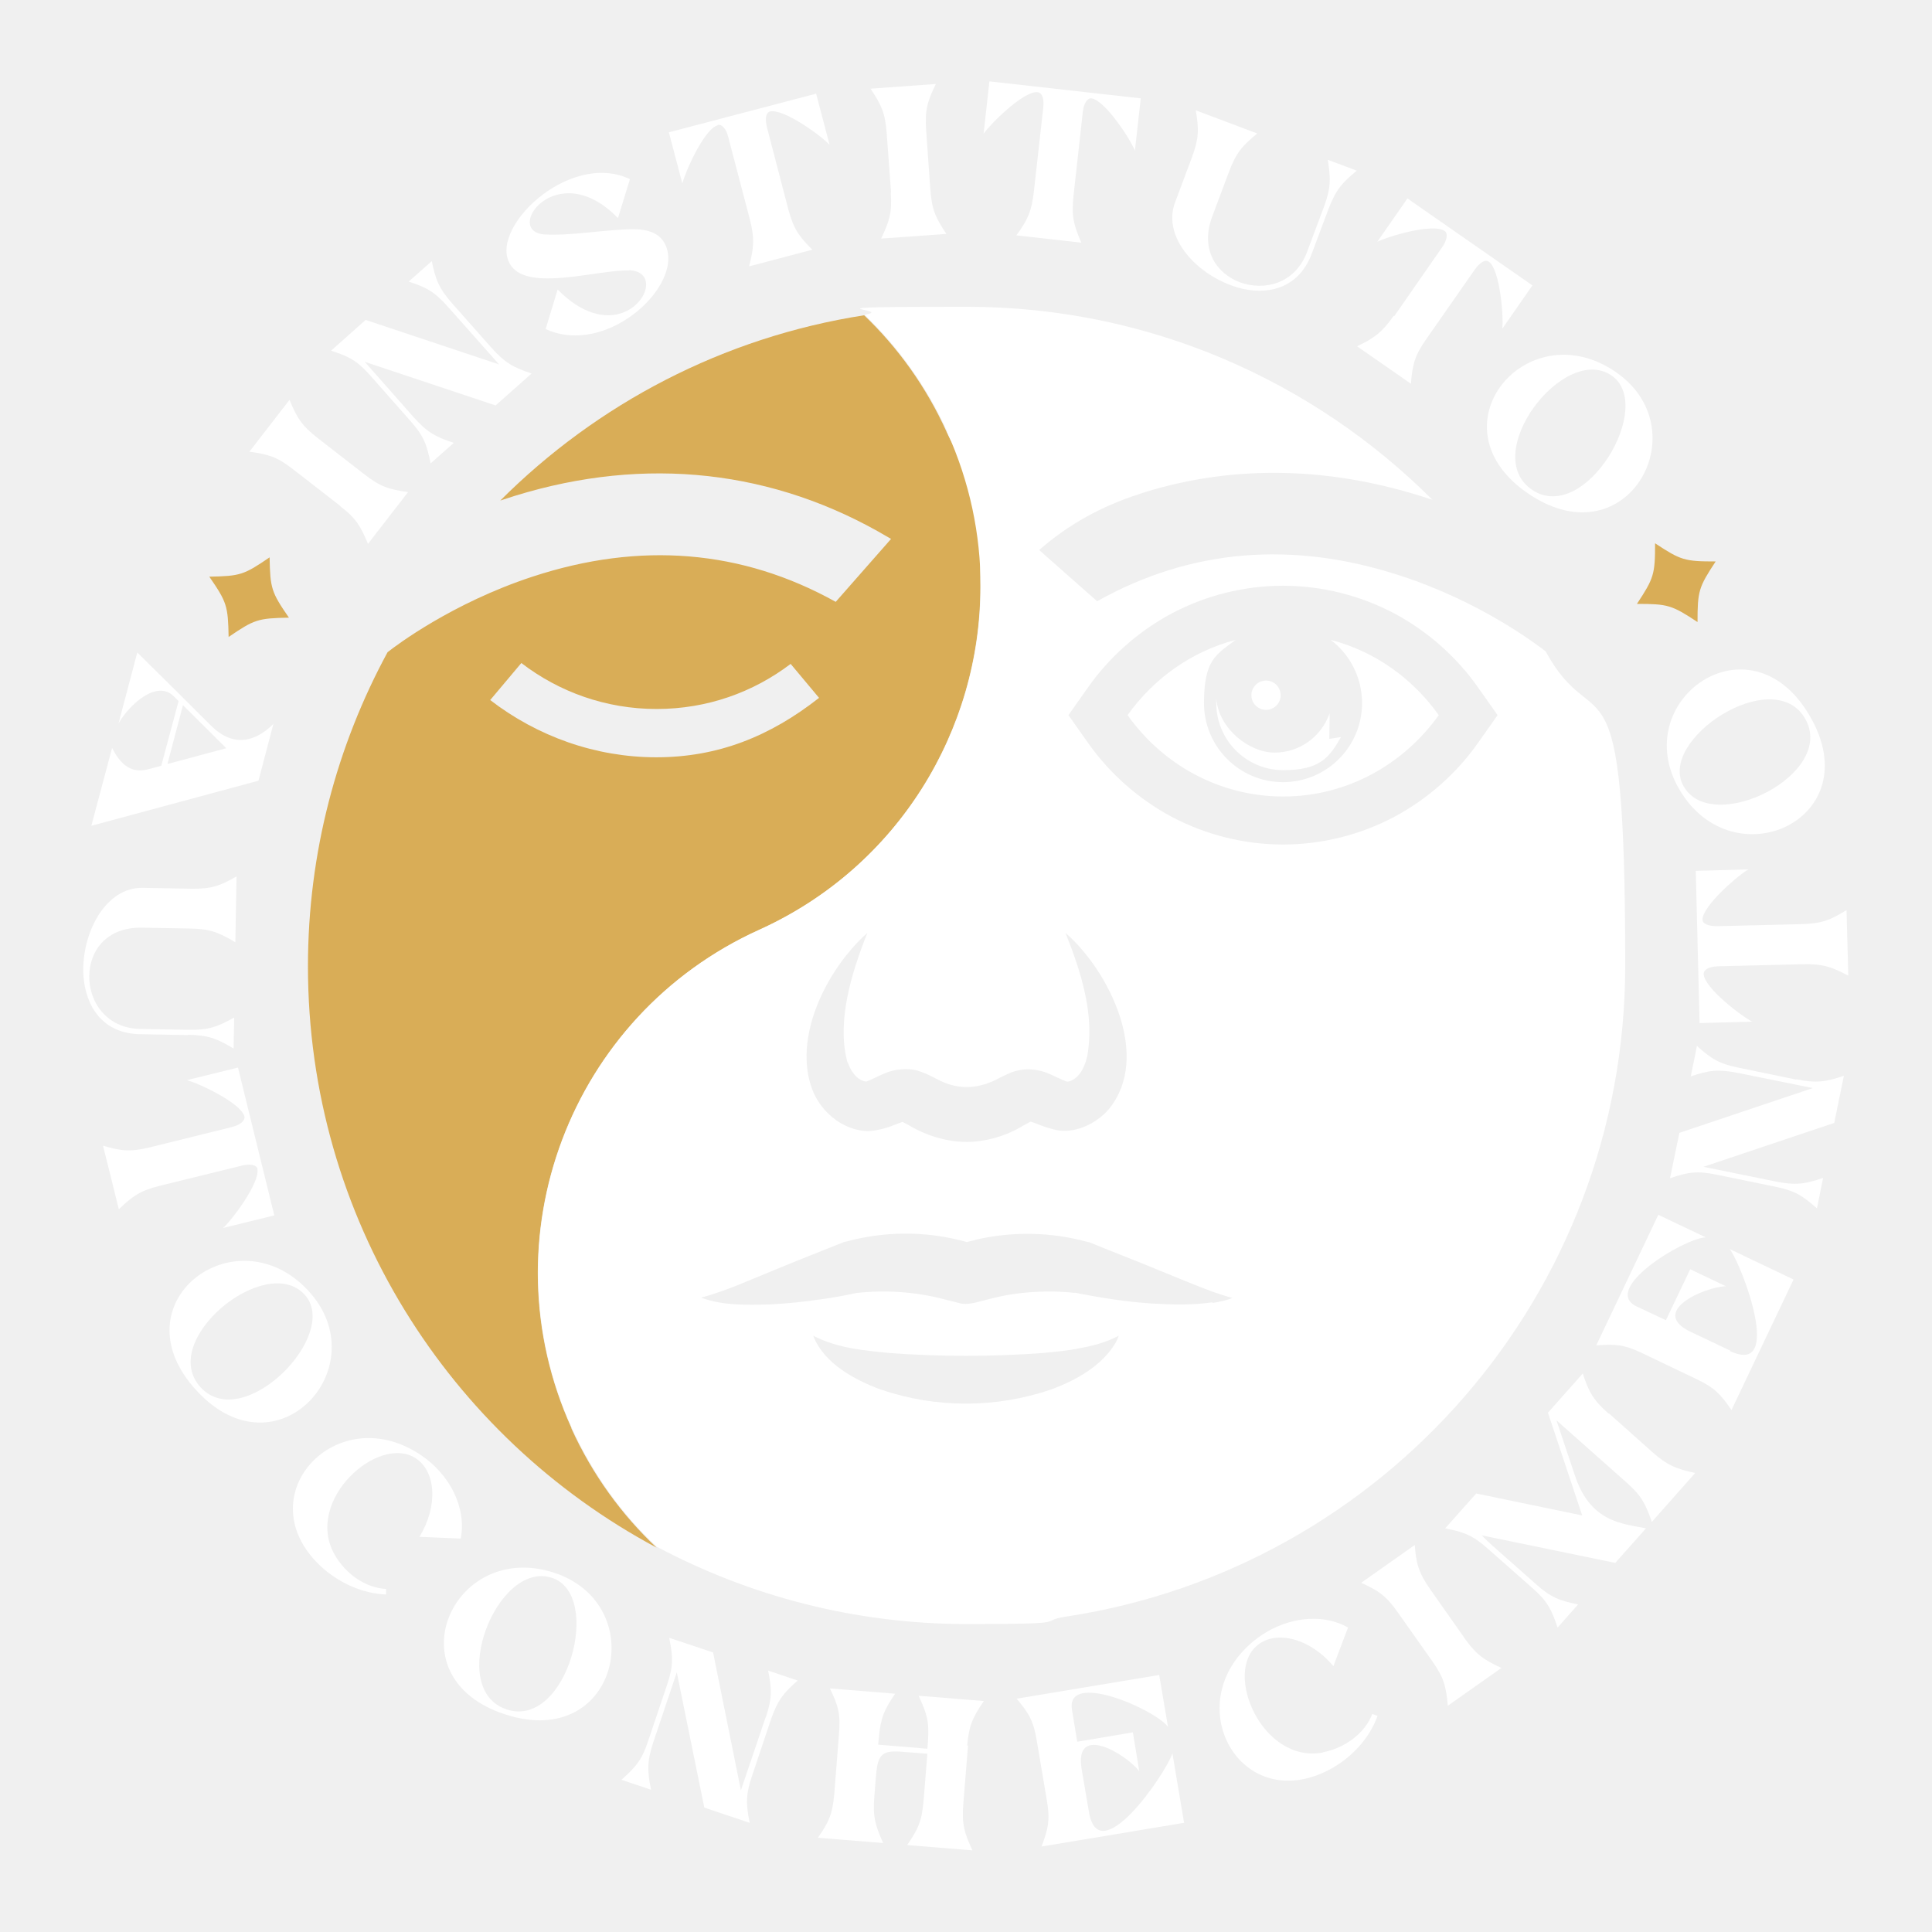
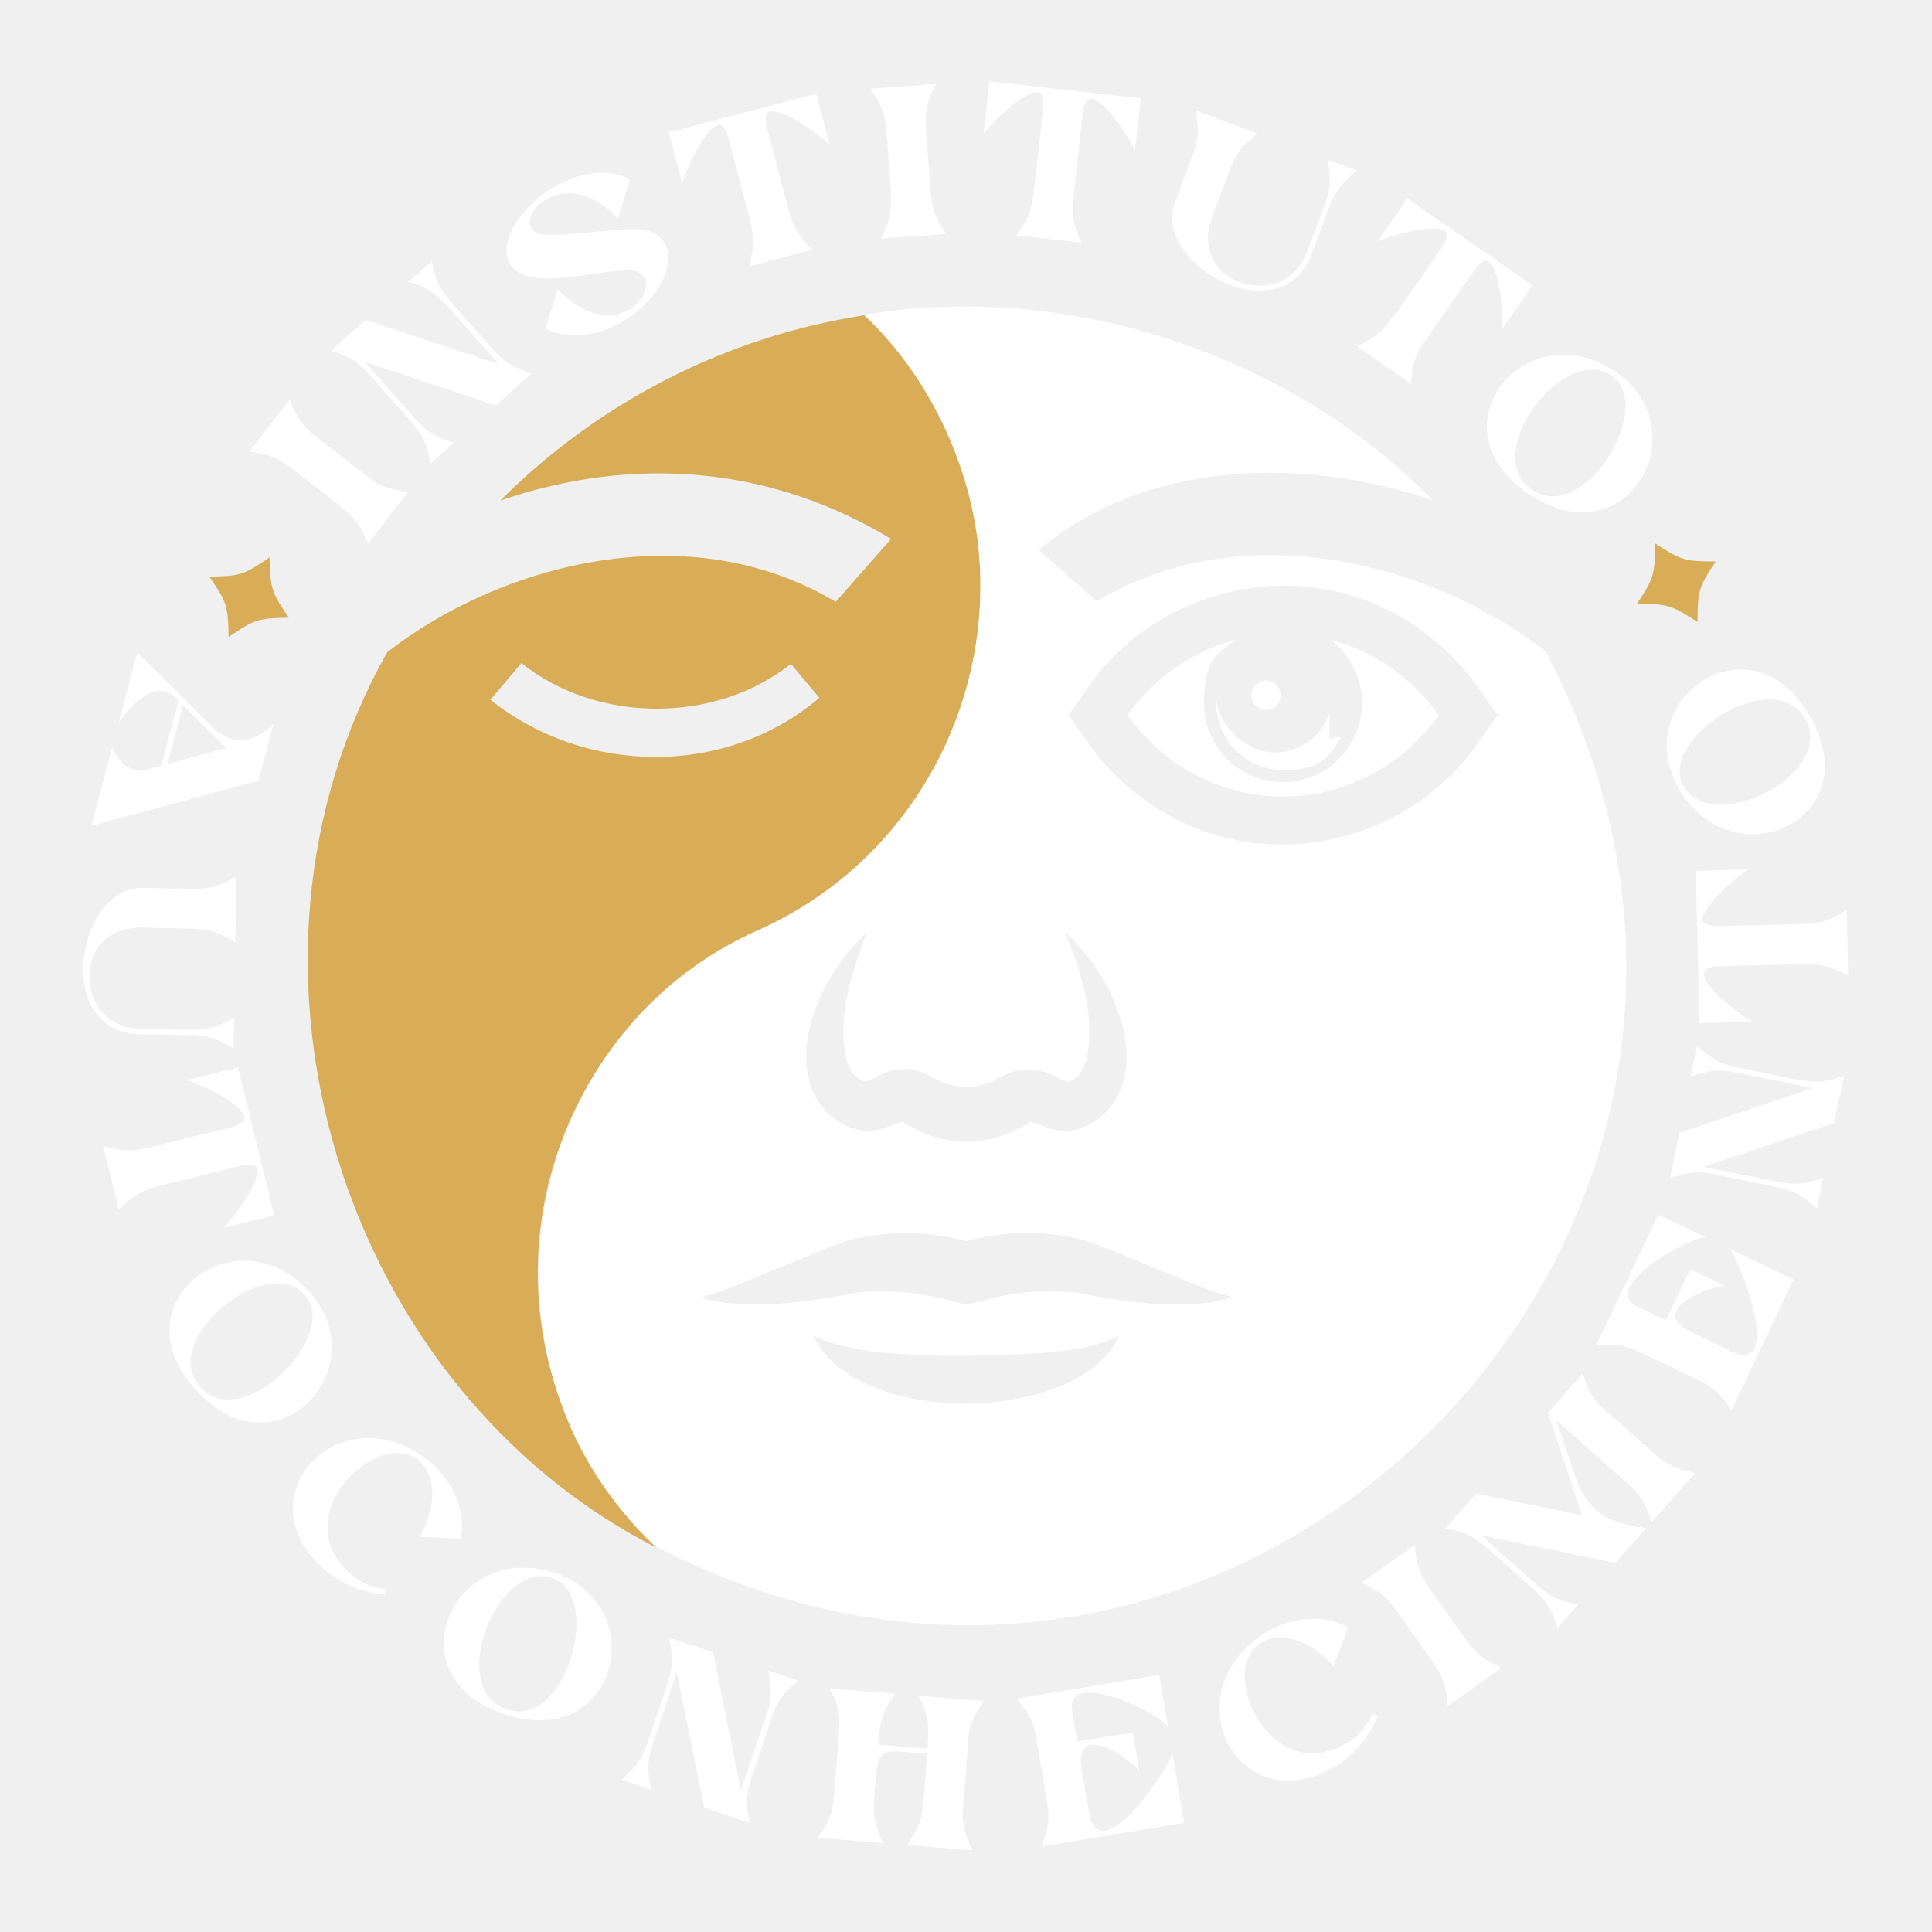
<svg xmlns="http://www.w3.org/2000/svg" id="Layer_1" version="1.1" viewBox="0 0 660 660">
  <defs>
    <style>
      .st0 {
        fill: #fff;
      }

      .st1 {
        fill: #d9ad57;
      }
    </style>
  </defs>
-   <path class="st1" d="M195.2,487.8c-29.3-64.7-.6-140.9,64.1-170.1,47.5-21.5,75.6-68.3,75.6-117.2s-3.7-35.7-11.5-52.9c-7-15.5-16.7-28.9-28.2-39.9-48.2,7.5-91.3,30.3-124.3,63.3.3-.1.6-.2.9-.3,44.6-14.9,88.7-11.2,127.9,10.7,1.6.9,3.1,1.8,4.7,2.7l-18.9,21.5c-32-17.8-66.8-20.7-103.6-8.6-27.4,9-46.6,23.5-49.5,25.8-17.3,31.9-27.2,68.5-27.2,107.3,0,86,48.2,160.7,119.1,198.6-11.9-11.2-21.9-24.9-29.1-40.7h0ZM167.5,239.1l10.6-12.6c12.9,9.9,28.9,15.7,46.2,15.7s33-5.7,45.8-15.4l9.7,11.6c-16.8,13.2-34.6,20.3-55.6,20.3-20.7,0-40.6-7.1-56.8-19.6h0ZM92.1,190.4c.2,10.6.6,11.9,6.6,20.6-10.6.2-11.8.6-20.6,6.6-.2-10.6-.6-11.9-6.6-20.6,10.6-.2,11.8-.6,20.6-6.6ZM565.4,185.6c0,10.6-.4,11.9-6.2,20.7,10.6,0,11.9.4,20.7,6.2,0-10.6.4-11.9,6.2-20.7-10.6,0-11.9-.4-20.7-6.2Z" />
+   <path class="st1" d="M195.2,487.8c-29.3-64.7-.6-140.9,64.1-170.1,47.5-21.5,75.6-68.3,75.6-117.2.5-33.4-15.1-70-39.7-92.8-48.2,7.5-91.3,30.3-124.3,63.3,46.5-15.9,93.2-11.3,133.5,13.1l-18.9,21.5c-50.8-30.4-115.4-12.4-153.2,17.2-60.7,107.5-15.2,251.3,91.9,305.9-11.9-11.2-21.9-24.9-29.1-40.7h0ZM167.5,239.1l10.6-12.6c25.8,20.7,66.2,20.8,92.1.3l9.7,11.6c-32,27.2-80.1,26.4-112.3.7h0ZM92.1,190.4c.2,10.6.6,11.9,6.6,20.6-10.6.2-11.8.6-20.6,6.6-.2-10.6-.6-11.9-6.6-20.6,10.6-.2,11.8-.6,20.6-6.6ZM565.4,185.6c0,10.6-.4,11.9-6.2,20.7,10.6,0,11.9.4,20.7,6.2,0-10.6.4-11.9,6.2-20.7-10.6,0-11.9-.4-20.7-6.2Z" />
  <g>
    <path class="st0" d="M591.1,461.4l-13.5-6.4c-14.5-6.9,4.6-15.4,12-15.6l-12.2-5.8-8.3,17.4-10-4.7c-12.3-5.9,16.1-23.3,23.6-23.6l-16.2-7.7-21.2,44.6c6.5-.5,9.6-.3,15.8,2.7l18.4,8.8c6.3,3,8.3,5.2,12,10.6l21.2-44.6h0s-21.8-10.4-21.8-10.4c4.3,5.7,18.6,43.7,0,34.8Z" />
    <path class="st0" d="M549.5,482.9c-5.3-4.7-6.8-7.5-8.8-13.7l-11.9,13.4,11.7,35.1-36.2-7.5-10.6,11.9c6.4,1.3,9.3,2.3,14.5,6.9l15.3,13.5c5.2,4.6,6.5,7.3,8.6,13.5l7-7.9c-6.4-1.3-9.4-2.4-14.7-7.2h0s-14.8-13.1-14.8-13.1c-1.3-1.2-2.5-2.3-3.4-3.3l45.6,9.4,10.5-11.8c-8-1.6-19-2-24.3-18.1l-6.3-18.8,23.9,21.2c5.2,4.6,6.5,7.3,8.7,13.5l14.8-16.7c-6.4-1.4-9.4-2.5-14.7-7.2l-14.8-13.2Z" />
    <path class="st0" d="M304.3,65.8c.5,6.9-.5,9.8-3.3,15.7l22.3-1.6c-3.7-5.5-5-8.3-5.5-15.4h0s-1.4-19.8-1.4-19.8c-.5-7.1.4-10.1,3.3-16l-22.3,1.6c3.6,5.4,5,8.2,5.5,15.1l1.5,20.3Z" />
    <polygon class="st0" points="454.6 218.6 454.6 218.6 454.6 218.6 454.6 218.6" />
    <path class="st0" d="M415.5,238.7h0c0,.5,0,1,0,1.5,0,12.6,10.2,22.9,22.9,22.9s15.8-4.5,19.7-11.3l-4,.6s.2-8.6.1-8.7c-2.7,7.8-10.1,13.4-18.8,13.4s-19.1-8.2-19.9-18.5Z" />
    <path class="st0" d="M354.5,31.5c1.5.2,2.2,2.2,1.9,5.2l-3.2,28.6c-.8,7.1-2.2,9.9-6,15.1l22.2,2.5c-2.6-6-3.4-8.9-2.7-15.8l3.2-28.8c.3-2.9,1.5-4.8,2.9-4.7,4.7.5,13.7,14.5,14.9,17.9l2-17.9h0l-51.7-5.8-2,17.9c2-3,13.6-14.7,18.4-14.2Z" />
    <circle class="st0" cx="432.5" cy="237.4" r="5" transform="translate(-32.4 72.3) rotate(-9.2)" />
    <path class="st0" d="M618.2,244.5c-20.4-35-62.3-5.2-44.5,25.2,18.4,31.4,65.2,10.1,44.5-25.2ZM616.6,245.4c11.1,18.9-31.5,40.3-41.4,23.3-9.3-15.9,30.5-42,41.4-23.3Z" />
    <path class="st0" d="M422.7,98.2c10.1,2.9,20.9.5,25.4-11.5l5.7-15.2c2.5-6.6,4.6-9,9.7-13.2l-9.9-3.7c1,6.5,1.1,9.5-1.3,16l-5.8,15.5c-4.1,10.9-14.7,13.4-23,10.3-7.9-3-13.6-11.1-9.4-22.4l5.7-15.2c2.5-6.7,4.6-9,9.7-13.2l-21-7.9c1.1,6.5,1.1,9.5-1.3,16h0s-5.8,15.5-5.8,15.5c-4.5,12.1,7.9,25.1,21.4,29Z" />
    <path class="st0" d="M613.6,368.8l-19.4-4c-7-1.4-9.6-3.1-14.5-7.5l-2.1,10.4c6.2-2.1,9.2-2.5,16-1.2l25.7,5.2-45.6,15.3-3.2,15.5c6.2-2.1,9.2-2.6,16-1.2l20,4.1c6.8,1.4,9.3,3.1,14.2,7.4l2.1-10.4c-6.2,2.1-9.4,2.6-16.3,1.2h0l-24.6-5,44.7-15,3.3-16.1c-6.2,2.1-9.4,2.6-16.3,1.2Z" />
    <path class="st0" d="M586.6,316.4c-2.9,0-5-.8-5-2.2-.1-4.7,12.5-15.5,15.7-17.2l-18,.5h0s1.3,52,1.3,52l18-.5c-3.2-1.5-16.5-11.5-16.6-16.3,0-1.5,1.9-2.5,4.9-2.6l28.7-.7c7.1-.2,10.1.9,15.8,3.9l-.6-22.4c-5.5,3.4-8.4,4.6-15.3,4.8l-29,.7Z" />
    <path class="st0" d="M438.3,272.1c21.9,0,41.2-11,53.2-27.8-8.9-12.5-21.8-21.8-36.9-25.7,6.5,4.9,10.7,12.8,10.7,21.6,0,14.9-12.1,27-27,27s-27-12.1-27-27,4.2-16.6,10.8-21.6c-15,3.9-28,13.2-36.9,25.7,11.9,16.8,31.3,27.8,53.2,27.8Z" />
    <path class="st0" d="M476.1,107.9c-4.1,5.8-6.7,7.6-12.5,10.4l18.4,12.8c.5-6.5,1.2-9.5,5.2-15.2l16.6-23.8c1.7-2.4,3.6-3.6,4.8-2.7,3.9,2.7,5.1,19.3,4.6,22.9l10.3-14.8h0s-42.7-29.7-42.7-29.7l-10.3,14.8c3.2-1.7,19-6.5,23-3.7,1.2.8.9,3-.8,5.5l-16.4,23.6Z" />
    <path class="st0" d="M522.5,168.9c33.8,22.5,58.3-22.8,28.9-42.2-30.4-20.1-63,19.6-28.9,42.2ZM550.4,128.2c15.4,10.2-8.9,51.1-26.9,39.2-18.3-12.1,10.6-50.1,26.9-39.2Z" />
-     <path class="st0" d="M323.5,147.5c7.8,17.2,11.5,35.2,11.5,52.9,0,49-28.1,95.7-75.6,117.2-64.7,29.3-93.4,105.4-64.1,170.1,7.2,15.8,17.1,29.5,29.1,40.7,0,0,0,0,0,0,31.6,16.8,67.6,26.4,105.9,26.4s23.1-.9,34.2-2.6h0c108-16.5,190.7-109.8,190.7-222.4s-9.8-75.4-27.2-107.3h0c-3-2.3-22.1-16.9-49.5-25.8-36.9-12.1-71.8-9.2-103.7,8.7l-19.8-17.5c10.2-9,21.8-15.1,33.8-19,.8-.3,1.6-.5,2.4-.8,30.9-9.5,64-8.7,97.4,2.4.3,0,.6.2.8.3,0,0,0,0,0,0-40.7-40.7-97-66-159.1-66s-23.5.9-34.9,2.7c11.5,11.1,21.2,24.5,28.2,39.9ZM381,458.9h0c-4.8,7.9-13.6,12.7-22,15.8-18.8,6.4-39.3,6.4-58.1,0-9-3.3-19.5-9-23.1-18.4,8.4,4.3,17,5,26,5.9,17.4,1.3,35,1.3,52.4,0,4.4-.4,8.7-.8,13-1.7,4.3-.8,8.6-1.9,13-4.2-.3.8-.7,1.8-1.2,2.6ZM414.1,444.9h0c-6.8,1-13.8.8-20.6.4-9.1-.6-17.8-2-26.8-3.8l.8.2c-2.9-.3-5.8-.5-8.7-.5-5.8,0-11.6.5-17.2,1.7-1.2.3-3,.7-4.2,1-2.9.7-6.9,2.2-9.9,1.2l-4.8-1.2c-9.7-2.6-20.1-3.3-30.1-2.2l.9-.2c-4.5,1-8.8,1.8-13.3,2.4-5.5.8-11.2,1.4-16.8,1.7-8,.2-16.3.5-23.9-2.3,8.6-2.3,16.5-6,24.7-9.3,6.9-2.9,17.1-6.9,24.1-9.7l.9-.2c12.6-3.4,26-3.6,38.8-.4,0,0,1.1.3,2.3.6,1.5-.4,3-.7,3.5-.9,12.4-2.8,25.3-2.5,37.5.8l.9.2c7,2.9,17.2,6.8,24.1,9.7,6.1,2.5,12.1,5,18.3,7.3,2.1.7,4.2,1.4,6.4,2-2.1.9-4.5,1.3-6.7,1.7ZM371.7,234.8c7.4-10.5,17.3-19.2,28.5-25.2,11.7-6.2,24.8-9.5,38.1-9.5s26.4,3.3,38.1,9.5c11.2,6,21.1,14.7,28.5,25.2l6.7,9.5-6.7,9.5h0c-7.4,10.5-17.3,19.2-28.5,25.2-11.7,6.2-24.8,9.5-38.1,9.5s-26.4-3.3-38.1-9.5c-11.2-6-21.1-14.7-28.5-25.2l-6.7-9.5,6.7-9.5ZM346.9,365.9c1.2-.3,2.6-.6,3.9-.6,2.5-.1,5.5.6,7.3,1.4,3.3,1.4,4.4,2.1,6.1,2.7h.4c0,.1-.3,0-.4.1t0,0c0,0,.1,0,.2,0,.1,0,.3,0,.5,0,1.6-.3,3.6-1.7,4.9-4.2l.5-1c.2-.5.4-1.1.6-1.6.2-.5.3-1.3.5-1.8,2.6-14.2-2-28.6-7.4-42.2,15,13.1,29.4,42.4,14.8,60.2-3.7,4.3-9.7,7.6-15.7,7.4-1.4,0-3-.4-4.3-.8-3-.8-5.4-2-6.6-2.3,0,0,0,0-.2,0-.5.3-2.7,1.4-3.4,1.9-5.4,3.1-12.1,5-18.4,5-7,0-14.1-2.3-19.9-5.8-.9-.5-1.5-.8-1.9-1,0,0-.1,0-.2,0-1.1.3-3.5,1.5-6.6,2.3-1.5.4-3.2.7-4.8.8-9.2,0-17.3-7.3-19.8-15.6-5.7-17.9,6.1-40.4,19.3-52.1h0c-5.3,13.3-10.4,29.7-7,43.4,0,.3.2.8.4,1.1.2.6.6,1.5.9,2,1.5,2.7,3.4,4.1,5.4,4.3,0,0,.3,0,.2,0,0,0,0,0,0,0h0c0,0-.3,0-.3,0,2-.7,2.9-1.4,6.5-2.9,3-1.3,7.8-1.9,11.2-.8,2.7.8,4.8,2,6.8,3,7.2,3.8,14.3,3.2,21.3-.7,1.2-.6,3.6-1.8,5.4-2.3Z" />
+     <path class="st0" d="M323.5,147.5c29,63.2,1.2,140.8-64.1,170.1-82.9,36.3-101.4,150-35.1,210.8,197.3,102.3,407.9-107.3,303.7-305.9h0c-37.9-29.6-102.5-47.5-153.3-17.1l-19.8-17.5c36.1-30.5,89.3-32.2,134.4-17.1-47.6-48.8-123-75.1-194-63.3,11.5,11.1,21.2,24.5,28.2,39.9ZM381,458.9h0c-17.1,27.8-88.9,27.9-103.2-2.6,17.5,8.9,58.1,7,78.4,5.9,9-.9,17.5-1.6,26-5.9-.3.8-.7,1.8-1.2,2.6ZM414.1,444.9h0c-15.8,1.9-31.8-.3-47.3-3.5l.8.2c-10-1-20.4-.4-30.1,2.3-2.9.7-6.9,2.2-9.9,1.2-11.3-3.3-23.2-4.8-34.9-3.5l.9-.2c-15.3,3.1-39.2,6.8-54.1,1.8,8.6-2.3,16.5-6,24.7-9.3,7.3-3,17.5-7.3,25-10,13.5-3.6,27.5-3.5,41,.1,13.6-3.7,27.5-3.7,41-.1,7.5,2.7,17.7,7,25,10,8.2,3.2,16.1,7,24.7,9.2-2.1.9-4.5,1.3-6.7,1.7ZM371.7,234.8c22.9-33.2,69.2-44.7,104.7-25.2,11.2,6,21.1,14.7,28.5,25.2,0,0,6.7,9.5,6.7,9.5l-6.7,9.5h0c-22.9,33.2-69.2,44.7-104.7,25.2-11.2-6-21.1-14.7-28.5-25.2,0,0-6.7-9.5-6.7-9.5l6.7-9.5ZM346.9,365.9c3.4-1.1,8.2-.5,11.2.8,3.6,1.5,4.4,2.2,6.5,2.9,0,0-.3,0-.4,0,0,0,.1,0,.2,0,3.6-.2,6.3-5,7-8.7,2.6-14.2-2-28.6-7.4-42.2,15,13.1,29.4,42.4,14.8,60.2-3.7,4.3-9.7,7.6-15.7,7.4-3.4,0-9.1-2.5-11.1-3.1-14.8,9.1-28.9,9.2-43.7,0-2.1.7-8.1,3.2-11.6,3.1-9.2,0-17.3-7.3-19.8-15.6-5.7-17.9,6.1-40.4,19.3-52.1h0c-5.3,13.3-10.4,29.7-7,43.4.8,3.4,3.7,7.4,6.7,7.5,0,0,.3,0,.2,0,0,0-.4,0-.4,0,2-.7,2.9-1.4,6.5-2.9,3-1.3,7.8-1.9,11.2-.8,2.7.8,4.8,2,6.8,3,7.2,3.8,14.3,3.2,21.3-.7,1.2-.6,3.6-1.8,5.4-2.3Z" />
    <path class="st0" d="M330.4,596.4c.6-7.1,2-9.9,5.7-15.3l-22.3-1.8c2.8,5.9,3.7,8.8,3.2,15.7l-.2,2.4-16.8-1.4.2-2.1c.6-7.1,1.9-9.9,5.6-15.3l-22.3-1.8c2.9,5.9,3.7,8.8,3.1,15.7l-1.6,20.3c-.6,6.9-1.8,9.6-5.6,15l22.3,1.8c-2.7-6-3.6-9-3-16h0s.5-6.4.5-6.4c.6-6.9,1.3-9.4,8.5-8.8l9.1.7-1.3,16.2c-.6,6.9-1.9,9.6-5.6,15l22.3,1.8c-2.8-6-3.7-9-3.1-16.1l1.6-19.8Z" />
    <path class="st0" d="M87.9,399.3c1.1,4.6-8.9,17.8-11.7,20.2l17.5-4.3h0s-12.4-50.5-12.4-50.5l-17.5,4.3c3.5.8,18.5,7.7,19.7,12.4.3,1.4-1.3,2.8-4.2,3.6l-27.9,6.9c-6.9,1.7-10,1.3-16.2-.5l5.4,21.7c4.7-4.5,7.2-6.3,13.9-8l28.1-6.9c2.8-.7,5-.3,5.4,1.1Z" />
    <path class="st0" d="M64.1,353.5c7.1.1,10,1.3,15.7,4.7l.2-10.6c-5.8,3.2-8.6,4.3-15.5,4.2l-16.6-.3c-11.6-.2-17.6-9.4-17.4-18.2.1-8.4,5.8-16.6,18-16.4l16.2.3c7.1.1,10,1.3,15.7,4.7l.4-22.5c-5.8,3.3-8.6,4.3-15.5,4.2h0s-16.6-.3-16.6-.3c-12.9-.2-21,15.9-20.2,29.9.7,10.5,6.5,19.9,19.4,20.1l16.2.3Z" />
    <path class="st0" d="M500.1,559.3h0s-11.4-16.2-11.4-16.2c-4.1-5.8-4.9-8.9-5.4-15.3l-18.3,12.9c5.9,2.7,8.5,4.4,12.5,10.1l11.8,16.7c4,5.7,4.7,8.6,5.3,15.2l18.3-12.9c-6-2.8-8.6-4.5-12.7-10.3Z" />
    <path class="st0" d="M261.5,586.8l-8.4,24.8-9.5-47.1-15-5c1.3,6.4,1.5,9.5-.7,16l-6.5,19.3c-2.2,6.6-4.2,8.8-9.1,13.2l10.1,3.4c-1.3-6.5-1.4-9.6.8-16.3h0l8-23.8,9.4,46.2,15.5,5.2c-1.3-6.5-1.4-9.6.9-16.3l6.3-18.8c2.3-6.7,4.3-9.2,9.2-13.5l-10.1-3.4c1.3,6.4,1.4,9.4-.8,16Z" />
    <path class="st0" d="M93.5,247.2c-7.4,7.4-14.8,7.2-21.2.9-8.6-8.6-17.4-17.3-25.4-25.2l-6.4,24.2c3.6-6.3,13.1-15.1,18.9-9.2l1.6,1.6-5.9,22.1h0s-4.5,1.2-4.5,1.2c-5.7,1.5-9.4-1.5-12.3-7.3l-7.1,26.6,57.1-15.4,5.1-19.4ZM57.2,261l5.3-20.1,14.8,14.7-20.1,5.4Z" />
    <path class="st0" d="M157.4,525.5h0c2-10.3-3.6-22.1-14.5-29-28.5-18.1-58.5,14.7-33.5,38.4,6.1,5.7,14.3,9.5,22.5,9.8v-1.9c-6.9-.3-13.9-5.1-17.7-11.9-10.2-18.5,15-40.9,27.7-32.8,7.1,4.5,7.8,16.4,1.4,26.9l14.1.6Z" />
    <path class="st0" d="M105.3,440.9c-24.8-26.7-65.9,4.2-38.1,34.2,27.5,29.8,62-8.4,38.1-34.2ZM68.6,474c-14.9-16,22.1-46.2,35.4-31.8,12.6,13.5-20.7,47.6-35.4,31.8Z" />
    <path class="st0" d="M189.1,537.2c-34.7-11.1-55.3,36-16.4,48.5,38.6,12.5,49.9-37.7,16.4-48.5ZM173.2,584c-20.9-6.7-3.4-51.1,15.3-45,17.6,5.6,5.3,51.6-15.3,45Z" />
    <path class="st0" d="M400.5,599c-2.2,6.8-25.1,40.3-28.5,20l-2.5-14.7c-2.6-15.8,15.3-5,19.7.8l-2.2-13.3-19,3.2-1.8-10.9c-2.2-13.5,28.3-.2,32.8,5.8l-3-17.7-48.7,8.1c4.2,5,5.8,7.6,6.9,14.5l3.4,20.1c1.2,6.8.5,9.8-1.8,15.9l48.7-8.1h0s-4-23.8-4-23.8Z" />
    <path class="st0" d="M245.2,42.7c1.4-.4,2.9,1.3,3.6,4.2l7.3,27.8c1.8,6.9,1.4,10-.2,16.3l21.6-5.7c-4.6-4.6-6.4-7.1-8.2-13.8l-7.3-28c-.7-2.8-.4-5,1-5.4,4.6-1.2,18,8.6,20.4,11.4l-4.6-17.5h0s-50.3,13.2-50.3,13.2l4.6,17.5c.8-3.5,7.4-18.7,12.1-19.9Z" />
    <path class="st0" d="M451.9,598.7c-20.8,3.8-34-27.3-22.3-36.7,6.5-5.3,18.1-2.2,25.9,7.2l5-13.2h0c-9.1-5.2-22.1-3.6-32.1,4.5-26.2,21.3-4.7,60.1,25.8,44,7.4-3.9,13.6-10.6,16.4-18.3l-1.8-.7c-2.5,6.6-9.4,11.7-16.9,13.1Z" />
    <path class="st0" d="M116.2,172.9c5.5,4.2,7,6.9,9.5,12.9l13.7-17.7c-6.5-.9-9.5-1.8-15.1-6.2l-15.7-12.2c-5.6-4.3-7.2-7.1-9.7-13.1l-13.7,17.7c6.4.9,9.4,1.7,14.9,6l16.1,12.5Z" />
    <path class="st0" d="M214.8,92.3c9.6.3,6.6,11.5-2.3,14.6-5.6,2-13.6.6-22-8l-4.1,13.5c8.7,4.1,19,2.1,27.2-3.1,10.4-6.5,17.4-17.8,13.7-25.7-1.9-4-6-5.3-11.1-5.3-9.4.1-21.3,2.3-30,1.8-14.6-.8,3.9-27.2,24.9-5.6h0s4.1-13.3,4.1-13.3c-21-10-49.2,17.6-40.6,29.6,6.3,8.9,30,1.2,40.4,1.6Z" />
    <path class="st0" d="M126.7,128.5l13.5,15.3c4.6,5.2,5.6,8,6.9,14.5l7.9-7c-6.2-2.1-9-3.5-13.8-8.9l-16.6-18.8,44.7,14.9,12.3-10.9c-6.2-2.1-9-3.5-13.8-8.9l-13.2-14.9c-4.7-5.3-5.8-8.3-7.1-14.6l-7.9,7c6.2,2,8.9,3.5,13.5,8.7l17.4,19.6-45.6-15.2-11.8,10.5c6.2,2,8.9,3.4,13.5,8.6Z" />
  </g>
</svg>
